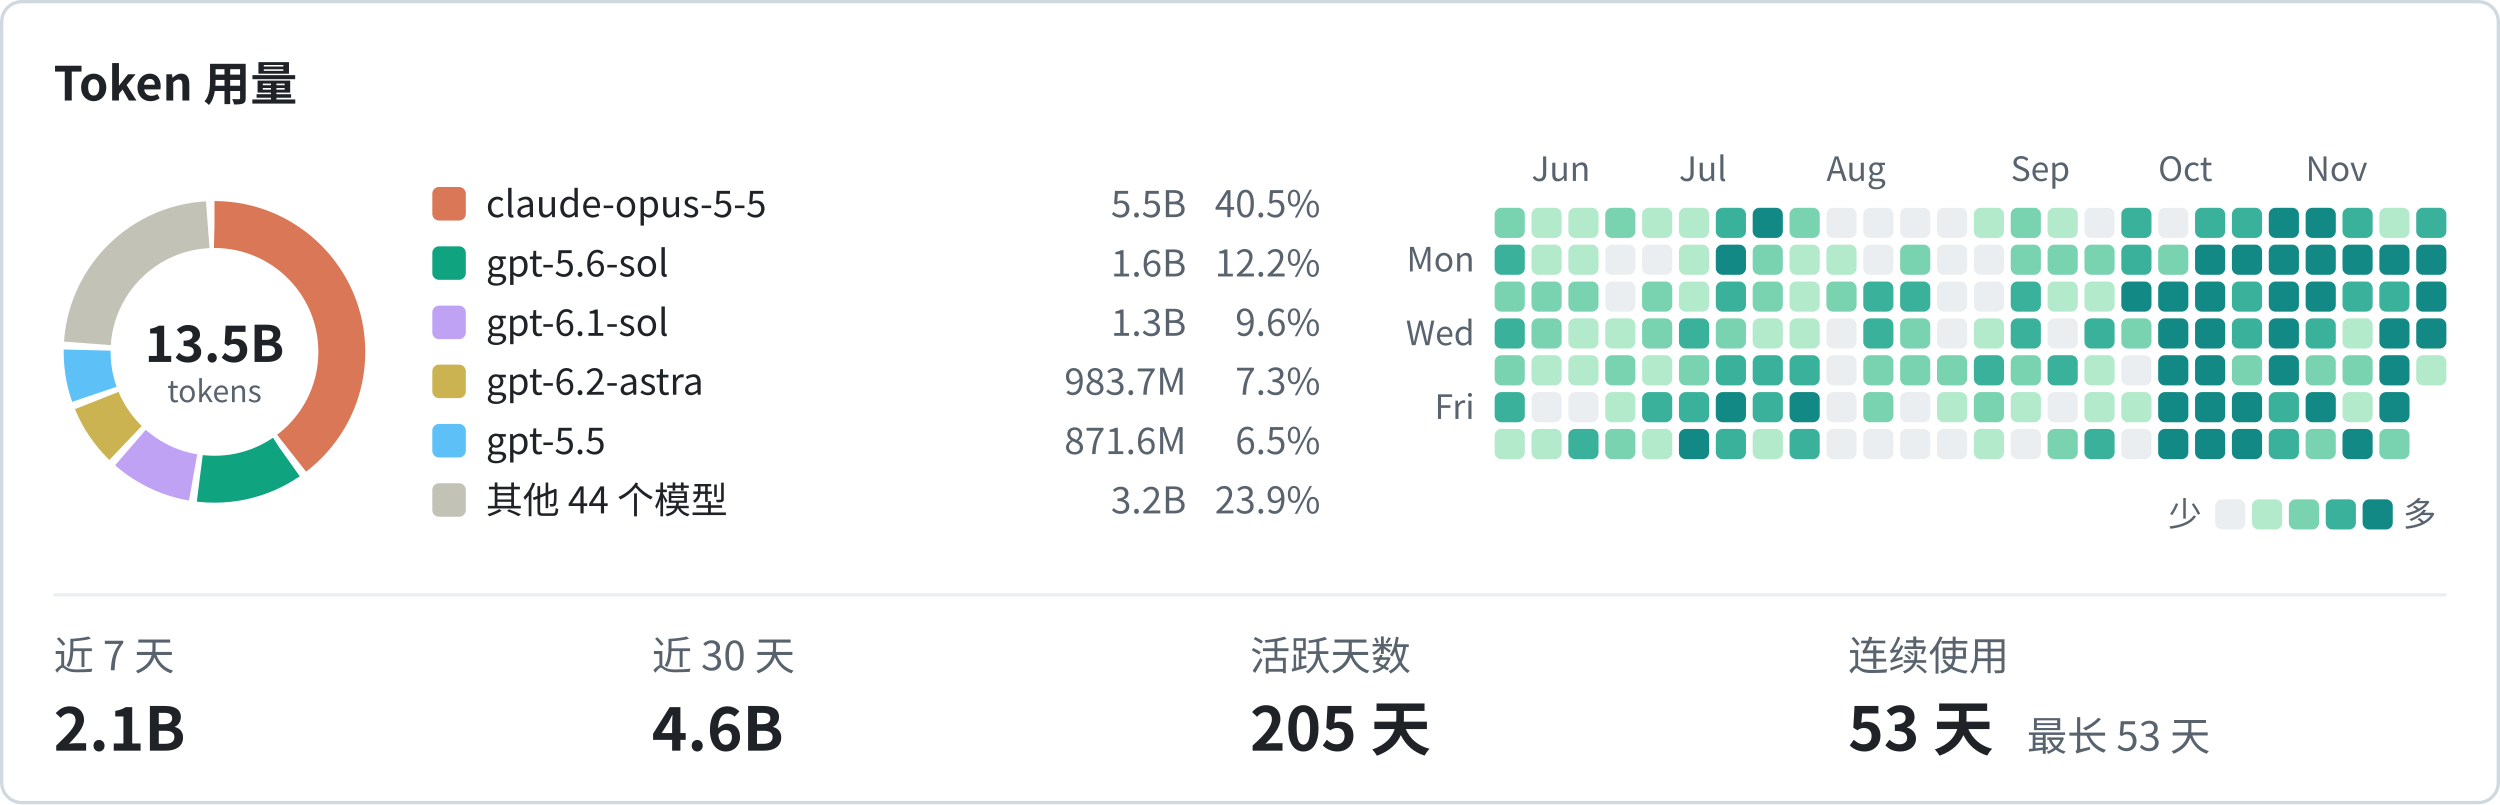
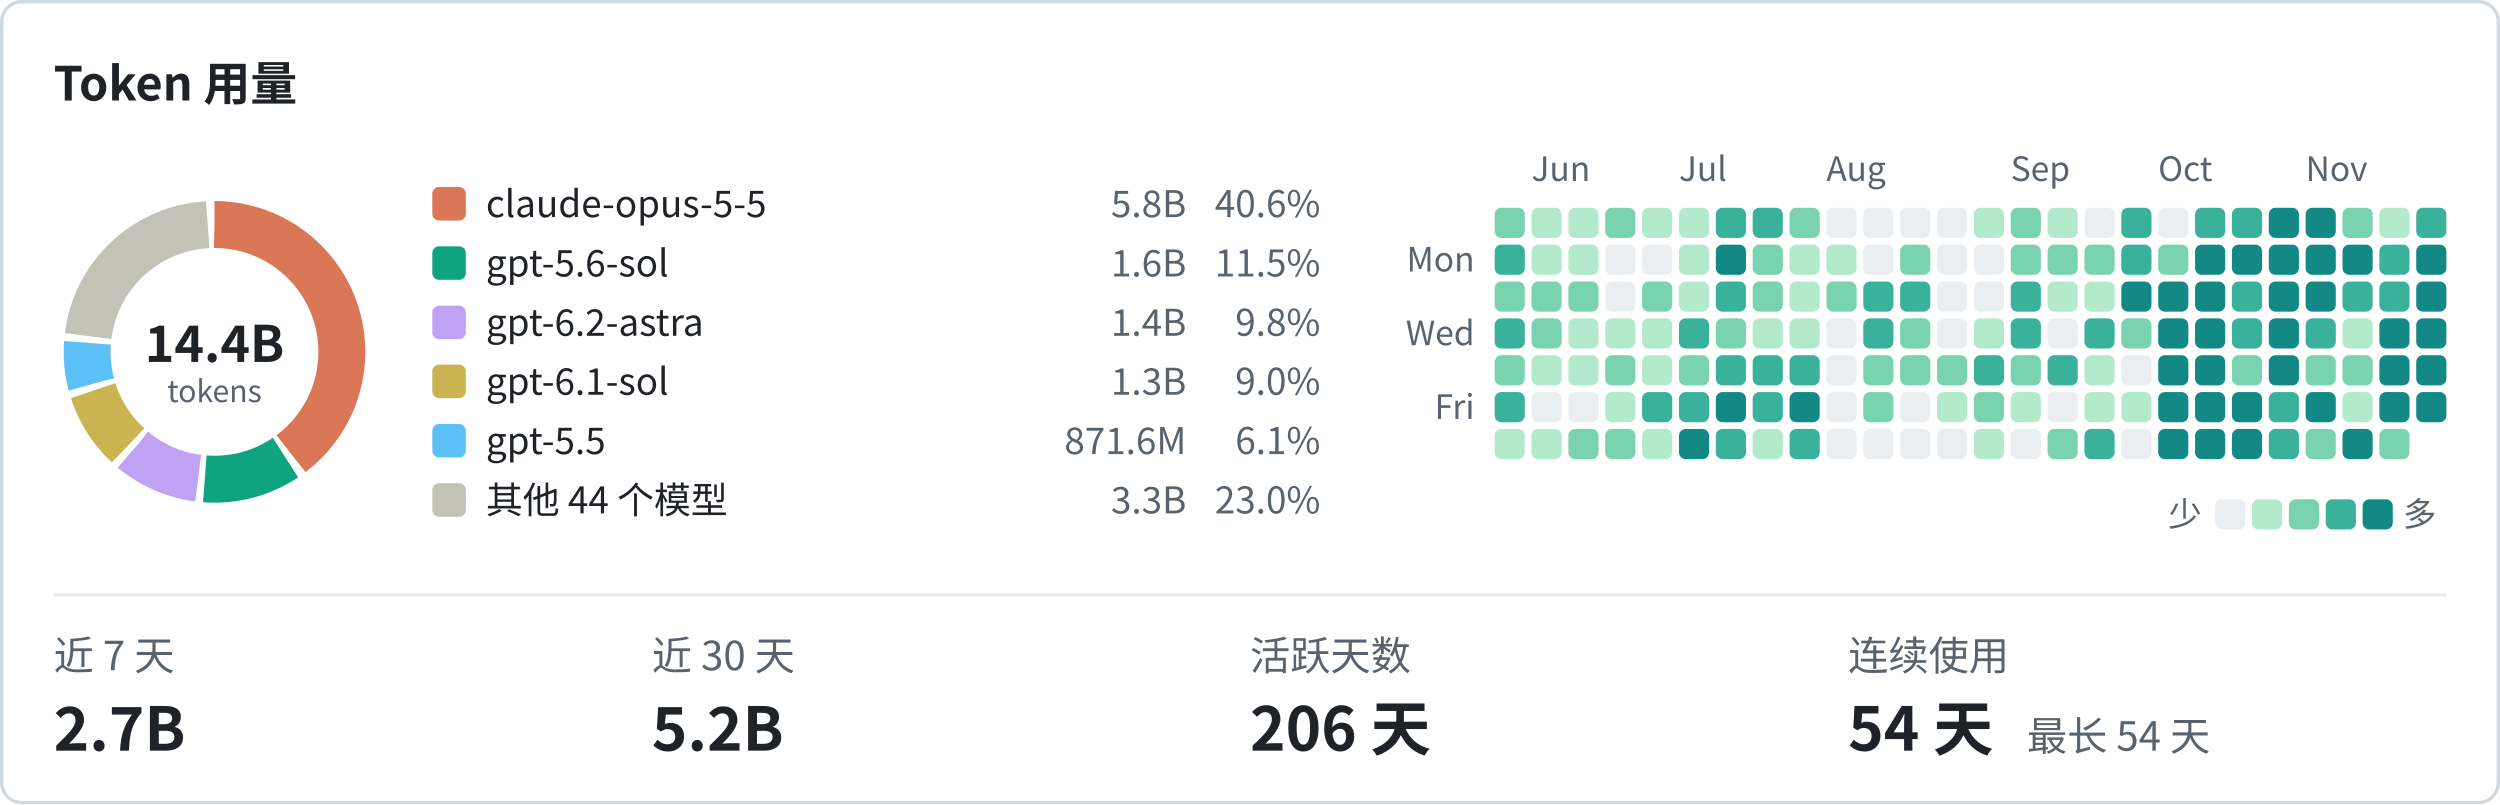
<svg xmlns="http://www.w3.org/2000/svg" width="746" height="240" viewBox="0 0 746 240" font-family="system-ui, -apple-system, 'Segoe UI', 'PingFang SC', 'Microsoft YaHei', 'Noto Sans CJK SC', sans-serif">
  <rect x="0.5" y="0.5" width="745" height="239" rx="6" fill="none" stroke="#d1d9e0" />
  <text x="16" y="30" font-size="14" font-weight="600" fill="#1f2328">Token 用量</text>
  <text x="457" y="54" font-size="10" fill="#59636e">Jun</text>
  <text x="501" y="54" font-size="10" fill="#59636e">Jul</text>
  <text x="545" y="54" font-size="10" fill="#59636e">Aug</text>
  <text x="600" y="54" font-size="10" fill="#59636e">Sep</text>
  <text x="644" y="54" font-size="10" fill="#59636e">Oct</text>
  <text x="688" y="54" font-size="10" fill="#59636e">Nov</text>
  <text x="440" y="81" font-size="10" text-anchor="end" fill="#59636e">Mon</text>
  <text x="440" y="103" font-size="10" text-anchor="end" fill="#59636e">Wed</text>
  <text x="440" y="125" font-size="10" text-anchor="end" fill="#59636e">Fri</text>
  <rect x="446" y="62" width="9" height="9" rx="2" fill="#7ad3b0" />
  <rect x="446" y="73" width="9" height="9" rx="2" fill="#3ab19b" />
  <rect x="446" y="84" width="9" height="9" rx="2" fill="#7ad3b0" />
  <rect x="446" y="95" width="9" height="9" rx="2" fill="#3ab19b" />
  <rect x="446" y="106" width="9" height="9" rx="2" fill="#7ad3b0" />
  <rect x="446" y="117" width="9" height="9" rx="2" fill="#3ab19b" />
  <rect x="446" y="128" width="9" height="9" rx="2" fill="#b3eacb" />
  <rect x="457" y="62" width="9" height="9" rx="2" fill="#b3eacb" />
  <rect x="457" y="73" width="9" height="9" rx="2" fill="#b3eacb" />
  <rect x="457" y="84" width="9" height="9" rx="2" fill="#7ad3b0" />
  <rect x="457" y="95" width="9" height="9" rx="2" fill="#7ad3b0" />
  <rect x="457" y="106" width="9" height="9" rx="2" fill="#b3eacb" />
  <rect x="457" y="117" width="9" height="9" rx="2" fill="#ebeef0" />
  <rect x="457" y="128" width="9" height="9" rx="2" fill="#b3eacb" />
  <rect x="468" y="62" width="9" height="9" rx="2" fill="#b3eacb" />
  <rect x="468" y="73" width="9" height="9" rx="2" fill="#b3eacb" />
  <rect x="468" y="84" width="9" height="9" rx="2" fill="#7ad3b0" />
  <rect x="468" y="95" width="9" height="9" rx="2" fill="#b3eacb" />
  <rect x="468" y="106" width="9" height="9" rx="2" fill="#b3eacb" />
  <rect x="468" y="117" width="9" height="9" rx="2" fill="#ebeef0" />
-   <rect x="468" y="128" width="9" height="9" rx="2" fill="#3ab19b" />
+   <rect x="468" y="128" width="9" height="9" rx="2" fill="#7ad3b0" />
  <rect x="479" y="62" width="9" height="9" rx="2" fill="#7ad3b0" />
  <rect x="479" y="73" width="9" height="9" rx="2" fill="#ebeef0" />
  <rect x="479" y="84" width="9" height="9" rx="2" fill="#ebeef0" />
  <rect x="479" y="95" width="9" height="9" rx="2" fill="#b3eacb" />
  <rect x="479" y="106" width="9" height="9" rx="2" fill="#7ad3b0" />
  <rect x="479" y="117" width="9" height="9" rx="2" fill="#b3eacb" />
  <rect x="479" y="128" width="9" height="9" rx="2" fill="#7ad3b0" />
  <rect x="490" y="62" width="9" height="9" rx="2" fill="#b3eacb" />
  <rect x="490" y="73" width="9" height="9" rx="2" fill="#ebeef0" />
  <rect x="490" y="84" width="9" height="9" rx="2" fill="#7ad3b0" />
-   <rect x="490" y="95" width="9" height="9" rx="2" fill="#7ad3b0" />
+   <rect x="490" y="95" width="9" height="9" rx="2" fill="#b3eacb" />
  <rect x="490" y="106" width="9" height="9" rx="2" fill="#b3eacb" />
  <rect x="490" y="117" width="9" height="9" rx="2" fill="#3ab19b" />
  <rect x="490" y="128" width="9" height="9" rx="2" fill="#b3eacb" />
  <rect x="501" y="62" width="9" height="9" rx="2" fill="#b3eacb" />
  <rect x="501" y="73" width="9" height="9" rx="2" fill="#b3eacb" />
  <rect x="501" y="84" width="9" height="9" rx="2" fill="#b3eacb" />
  <rect x="501" y="95" width="9" height="9" rx="2" fill="#3ab19b" />
  <rect x="501" y="106" width="9" height="9" rx="2" fill="#7ad3b0" />
  <rect x="501" y="117" width="9" height="9" rx="2" fill="#3ab19b" />
  <rect x="501" y="128" width="9" height="9" rx="2" fill="#128984" />
  <rect x="512" y="62" width="9" height="9" rx="2" fill="#3ab19b" />
  <rect x="512" y="73" width="9" height="9" rx="2" fill="#128984" />
  <rect x="512" y="84" width="9" height="9" rx="2" fill="#3ab19b" />
  <rect x="512" y="95" width="9" height="9" rx="2" fill="#7ad3b0" />
  <rect x="512" y="106" width="9" height="9" rx="2" fill="#3ab19b" />
  <rect x="512" y="117" width="9" height="9" rx="2" fill="#128984" />
  <rect x="512" y="128" width="9" height="9" rx="2" fill="#3ab19b" />
-   <rect x="523" y="62" width="9" height="9" rx="2" fill="#128984" />
+   <rect x="523" y="62" width="9" height="9" rx="2" fill="#3ab19b" />
  <rect x="523" y="73" width="9" height="9" rx="2" fill="#7ad3b0" />
  <rect x="523" y="84" width="9" height="9" rx="2" fill="#7ad3b0" />
  <rect x="523" y="95" width="9" height="9" rx="2" fill="#b3eacb" />
  <rect x="523" y="106" width="9" height="9" rx="2" fill="#3ab19b" />
  <rect x="523" y="117" width="9" height="9" rx="2" fill="#3ab19b" />
  <rect x="523" y="128" width="9" height="9" rx="2" fill="#b3eacb" />
  <rect x="534" y="62" width="9" height="9" rx="2" fill="#7ad3b0" />
  <rect x="534" y="73" width="9" height="9" rx="2" fill="#b3eacb" />
  <rect x="534" y="84" width="9" height="9" rx="2" fill="#b3eacb" />
  <rect x="534" y="95" width="9" height="9" rx="2" fill="#b3eacb" />
  <rect x="534" y="106" width="9" height="9" rx="2" fill="#3ab19b" />
  <rect x="534" y="117" width="9" height="9" rx="2" fill="#128984" />
  <rect x="534" y="128" width="9" height="9" rx="2" fill="#3ab19b" />
  <rect x="545" y="62" width="9" height="9" rx="2" fill="#ebeef0" />
  <rect x="545" y="73" width="9" height="9" rx="2" fill="#b3eacb" />
  <rect x="545" y="84" width="9" height="9" rx="2" fill="#7ad3b0" />
  <rect x="545" y="95" width="9" height="9" rx="2" fill="#ebeef0" />
  <rect x="545" y="106" width="9" height="9" rx="2" fill="#ebeef0" />
  <rect x="545" y="117" width="9" height="9" rx="2" fill="#ebeef0" />
  <rect x="545" y="128" width="9" height="9" rx="2" fill="#ebeef0" />
  <rect x="556" y="62" width="9" height="9" rx="2" fill="#ebeef0" />
  <rect x="556" y="73" width="9" height="9" rx="2" fill="#ebeef0" />
  <rect x="556" y="84" width="9" height="9" rx="2" fill="#3ab19b" />
  <rect x="556" y="95" width="9" height="9" rx="2" fill="#3ab19b" />
  <rect x="556" y="106" width="9" height="9" rx="2" fill="#7ad3b0" />
  <rect x="556" y="117" width="9" height="9" rx="2" fill="#7ad3b0" />
  <rect x="556" y="128" width="9" height="9" rx="2" fill="#ebeef0" />
  <rect x="567" y="62" width="9" height="9" rx="2" fill="#ebeef0" />
  <rect x="567" y="73" width="9" height="9" rx="2" fill="#7ad3b0" />
  <rect x="567" y="84" width="9" height="9" rx="2" fill="#3ab19b" />
  <rect x="567" y="95" width="9" height="9" rx="2" fill="#7ad3b0" />
  <rect x="567" y="106" width="9" height="9" rx="2" fill="#7ad3b0" />
  <rect x="567" y="117" width="9" height="9" rx="2" fill="#ebeef0" />
  <rect x="567" y="128" width="9" height="9" rx="2" fill="#ebeef0" />
  <rect x="578" y="62" width="9" height="9" rx="2" fill="#ebeef0" />
  <rect x="578" y="73" width="9" height="9" rx="2" fill="#ebeef0" />
  <rect x="578" y="84" width="9" height="9" rx="2" fill="#ebeef0" />
  <rect x="578" y="95" width="9" height="9" rx="2" fill="#ebeef0" />
  <rect x="578" y="106" width="9" height="9" rx="2" fill="#7ad3b0" />
  <rect x="578" y="117" width="9" height="9" rx="2" fill="#b3eacb" />
  <rect x="578" y="128" width="9" height="9" rx="2" fill="#ebeef0" />
  <rect x="589" y="62" width="9" height="9" rx="2" fill="#b3eacb" />
  <rect x="589" y="73" width="9" height="9" rx="2" fill="#ebeef0" />
  <rect x="589" y="84" width="9" height="9" rx="2" fill="#ebeef0" />
  <rect x="589" y="95" width="9" height="9" rx="2" fill="#b3eacb" />
  <rect x="589" y="106" width="9" height="9" rx="2" fill="#3ab19b" />
  <rect x="589" y="117" width="9" height="9" rx="2" fill="#7ad3b0" />
  <rect x="589" y="128" width="9" height="9" rx="2" fill="#b3eacb" />
  <rect x="600" y="62" width="9" height="9" rx="2" fill="#7ad3b0" />
  <rect x="600" y="73" width="9" height="9" rx="2" fill="#7ad3b0" />
  <rect x="600" y="84" width="9" height="9" rx="2" fill="#3ab19b" />
  <rect x="600" y="95" width="9" height="9" rx="2" fill="#3ab19b" />
  <rect x="600" y="106" width="9" height="9" rx="2" fill="#7ad3b0" />
  <rect x="600" y="117" width="9" height="9" rx="2" fill="#b3eacb" />
  <rect x="600" y="128" width="9" height="9" rx="2" fill="#ebeef0" />
  <rect x="611" y="62" width="9" height="9" rx="2" fill="#b3eacb" />
  <rect x="611" y="73" width="9" height="9" rx="2" fill="#7ad3b0" />
  <rect x="611" y="84" width="9" height="9" rx="2" fill="#b3eacb" />
  <rect x="611" y="95" width="9" height="9" rx="2" fill="#ebeef0" />
  <rect x="611" y="106" width="9" height="9" rx="2" fill="#3ab19b" />
  <rect x="611" y="117" width="9" height="9" rx="2" fill="#ebeef0" />
  <rect x="611" y="128" width="9" height="9" rx="2" fill="#7ad3b0" />
  <rect x="622" y="62" width="9" height="9" rx="2" fill="#ebeef0" />
  <rect x="622" y="73" width="9" height="9" rx="2" fill="#7ad3b0" />
  <rect x="622" y="84" width="9" height="9" rx="2" fill="#b3eacb" />
  <rect x="622" y="95" width="9" height="9" rx="2" fill="#3ab19b" />
  <rect x="622" y="106" width="9" height="9" rx="2" fill="#b3eacb" />
  <rect x="622" y="117" width="9" height="9" rx="2" fill="#b3eacb" />
  <rect x="622" y="128" width="9" height="9" rx="2" fill="#3ab19b" />
  <rect x="633" y="62" width="9" height="9" rx="2" fill="#3ab19b" />
  <rect x="633" y="73" width="9" height="9" rx="2" fill="#3ab19b" />
  <rect x="633" y="84" width="9" height="9" rx="2" fill="#128984" />
  <rect x="633" y="95" width="9" height="9" rx="2" fill="#7ad3b0" />
  <rect x="633" y="106" width="9" height="9" rx="2" fill="#ebeef0" />
  <rect x="633" y="117" width="9" height="9" rx="2" fill="#b3eacb" />
  <rect x="633" y="128" width="9" height="9" rx="2" fill="#ebeef0" />
  <rect x="644" y="62" width="9" height="9" rx="2" fill="#ebeef0" />
  <rect x="644" y="73" width="9" height="9" rx="2" fill="#7ad3b0" />
  <rect x="644" y="84" width="9" height="9" rx="2" fill="#128984" />
  <rect x="644" y="95" width="9" height="9" rx="2" fill="#128984" />
  <rect x="644" y="106" width="9" height="9" rx="2" fill="#128984" />
  <rect x="644" y="117" width="9" height="9" rx="2" fill="#128984" />
  <rect x="644" y="128" width="9" height="9" rx="2" fill="#128984" />
  <rect x="655" y="62" width="9" height="9" rx="2" fill="#3ab19b" />
  <rect x="655" y="73" width="9" height="9" rx="2" fill="#128984" />
  <rect x="655" y="84" width="9" height="9" rx="2" fill="#128984" />
  <rect x="655" y="95" width="9" height="9" rx="2" fill="#128984" />
  <rect x="655" y="106" width="9" height="9" rx="2" fill="#128984" />
  <rect x="655" y="117" width="9" height="9" rx="2" fill="#128984" />
  <rect x="655" y="128" width="9" height="9" rx="2" fill="#128984" />
  <rect x="666" y="62" width="9" height="9" rx="2" fill="#3ab19b" />
  <rect x="666" y="73" width="9" height="9" rx="2" fill="#128984" />
  <rect x="666" y="84" width="9" height="9" rx="2" fill="#3ab19b" />
  <rect x="666" y="95" width="9" height="9" rx="2" fill="#3ab19b" />
  <rect x="666" y="106" width="9" height="9" rx="2" fill="#7ad3b0" />
  <rect x="666" y="117" width="9" height="9" rx="2" fill="#128984" />
  <rect x="666" y="128" width="9" height="9" rx="2" fill="#128984" />
  <rect x="677" y="62" width="9" height="9" rx="2" fill="#128984" />
  <rect x="677" y="73" width="9" height="9" rx="2" fill="#128984" />
  <rect x="677" y="84" width="9" height="9" rx="2" fill="#128984" />
  <rect x="677" y="95" width="9" height="9" rx="2" fill="#128984" />
  <rect x="677" y="106" width="9" height="9" rx="2" fill="#128984" />
  <rect x="677" y="117" width="9" height="9" rx="2" fill="#3ab19b" />
  <rect x="677" y="128" width="9" height="9" rx="2" fill="#3ab19b" />
  <rect x="688" y="62" width="9" height="9" rx="2" fill="#128984" />
  <rect x="688" y="73" width="9" height="9" rx="2" fill="#128984" />
  <rect x="688" y="84" width="9" height="9" rx="2" fill="#128984" />
  <rect x="688" y="95" width="9" height="9" rx="2" fill="#3ab19b" />
  <rect x="688" y="106" width="9" height="9" rx="2" fill="#7ad3b0" />
  <rect x="688" y="117" width="9" height="9" rx="2" fill="#128984" />
  <rect x="688" y="128" width="9" height="9" rx="2" fill="#7ad3b0" />
-   <rect x="699" y="62" width="9" height="9" rx="2" fill="#3ab19b" />
+   <rect x="699" y="62" width="9" height="9" rx="2" fill="#7ad3b0" />
  <rect x="699" y="73" width="9" height="9" rx="2" fill="#128984" />
  <rect x="699" y="84" width="9" height="9" rx="2" fill="#3ab19b" />
  <rect x="699" y="95" width="9" height="9" rx="2" fill="#b3eacb" />
  <rect x="699" y="106" width="9" height="9" rx="2" fill="#7ad3b0" />
  <rect x="699" y="117" width="9" height="9" rx="2" fill="#b3eacb" />
  <rect x="699" y="128" width="9" height="9" rx="2" fill="#128984" />
  <rect x="710" y="62" width="9" height="9" rx="2" fill="#b3eacb" />
-   <rect x="710" y="73" width="9" height="9" rx="2" fill="#128984" />
+   <rect x="710" y="73" width="9" height="9" rx="2" fill="#3ab19b" />
  <rect x="710" y="84" width="9" height="9" rx="2" fill="#3ab19b" />
  <rect x="710" y="95" width="9" height="9" rx="2" fill="#128984" />
  <rect x="710" y="106" width="9" height="9" rx="2" fill="#128984" />
  <rect x="710" y="117" width="9" height="9" rx="2" fill="#128984" />
  <rect x="710" y="128" width="9" height="9" rx="2" fill="#7ad3b0" />
  <rect x="721" y="62" width="9" height="9" rx="2" fill="#3ab19b" />
  <rect x="721" y="73" width="9" height="9" rx="2" fill="#128984" />
  <rect x="721" y="84" width="9" height="9" rx="2" fill="#128984" />
  <rect x="721" y="95" width="9" height="9" rx="2" fill="#128984" />
-   <rect x="721" y="106" width="9" height="9" rx="2" fill="#b3eacb" />
+   <rect x="721" y="106" width="9" height="9" rx="2" fill="#128984" />
+   <rect x="721" y="117" width="9" height="9" rx="2" fill="#128984" />
  <text x="657" y="157" font-size="10" text-anchor="end" fill="#59636e">少</text>
  <rect x="661" y="149" width="9" height="9" rx="2" fill="#ebeef0" />
  <rect x="672" y="149" width="9" height="9" rx="2" fill="#b3eacb" />
  <rect x="683" y="149" width="9" height="9" rx="2" fill="#7ad3b0" />
  <rect x="694" y="149" width="9" height="9" rx="2" fill="#3ab19b" />
  <rect x="705" y="149" width="9" height="9" rx="2" fill="#128984" />
  <text x="717" y="157" font-size="10" fill="#59636e">多</text>
-   <circle cx="64" cy="105.0" r="38" fill="none" stroke="#d97757" stroke-width="14" stroke-dasharray="94.66 238.76" stroke-dashoffset="-0.00" transform="rotate(-90 64 105.0)" />
-   <circle cx="64" cy="105.0" r="38" fill="none" stroke="#10a37f" stroke-width="14" stroke-dasharray="27.12 238.76" stroke-dashoffset="-96.66" transform="rotate(-90 64 105.0)" />
-   <circle cx="64" cy="105.0" r="38" fill="none" stroke="#c0a2f5" stroke-width="14" stroke-dasharray="20.98 238.76" stroke-dashoffset="-125.79" transform="rotate(-90 64 105.0)" />
-   <circle cx="64" cy="105.0" r="38" fill="none" stroke="#ccb352" stroke-width="14" stroke-dasharray="15.41 238.76" stroke-dashoffset="-148.77" transform="rotate(-90 64 105.0)" />
-   <circle cx="64" cy="105.0" r="38" fill="none" stroke="#5dc0f6" stroke-width="14" stroke-dasharray="13.43 238.76" stroke-dashoffset="-166.18" transform="rotate(-90 64 105.0)" />
-   <circle cx="64" cy="105.0" r="38" fill="none" stroke="#c3c2b7" stroke-width="14" stroke-dasharray="55.15 238.76" stroke-dashoffset="-181.61" transform="rotate(-90 64 105.0)" />
-   <text x="64" y="108.0" font-size="15" font-weight="600" text-anchor="middle" fill="#1f2328">13.5B</text>
+   <circle cx="64" cy="105.0" r="38" fill="none" stroke="#d97757" stroke-width="14" stroke-dasharray="94.90 238.76" stroke-dashoffset="-0.00" transform="rotate(-90 64 105.0)" />
+   <circle cx="64" cy="105.0" r="38" fill="none" stroke="#10a37f" stroke-width="14" stroke-dasharray="25.36 238.76" stroke-dashoffset="-96.90" transform="rotate(-90 64 105.0)" />
+   <circle cx="64" cy="105.0" r="38" fill="none" stroke="#c0a2f5" stroke-width="14" stroke-dasharray="21.46 238.76" stroke-dashoffset="-124.25" transform="rotate(-90 64 105.0)" />
+   <circle cx="64" cy="105.0" r="38" fill="none" stroke="#ccb352" stroke-width="14" stroke-dasharray="19.59 238.76" stroke-dashoffset="-147.72" transform="rotate(-90 64 105.0)" />
+   <circle cx="64" cy="105.0" r="38" fill="none" stroke="#5dc0f6" stroke-width="14" stroke-dasharray="12.49 238.76" stroke-dashoffset="-169.30" transform="rotate(-90 64 105.0)" />
+   <circle cx="64" cy="105.0" r="38" fill="none" stroke="#c3c2b7" stroke-width="14" stroke-dasharray="52.96 238.76" stroke-dashoffset="-183.80" transform="rotate(-90 64 105.0)" />
+   <text x="64" y="108.0" font-size="15" font-weight="600" text-anchor="middle" fill="#1f2328">14.4B</text>
  <text x="64" y="120.0" font-size="9" text-anchor="middle" fill="#59636e">tokens</text>
  <rect x="129" y="55.8" width="10" height="10" rx="2" fill="#d97757" />
  <text x="145" y="64.8" font-size="11" fill="#1f2328">claude-opus-5-5</text>
-   <text x="354" y="64.8" font-size="11" text-anchor="end" fill="#59636e">5.5B</text>
-   <text x="394" y="64.8" font-size="11" text-anchor="end" fill="#59636e">40.5%</text>
+   <text x="354" y="64.8" font-size="11" text-anchor="end" fill="#59636e">5.8B</text>
+   <text x="394" y="64.8" font-size="11" text-anchor="end" fill="#59636e">40.6%</text>
  <rect x="129" y="73.5" width="10" height="10" rx="2" fill="#10a37f" />
  <text x="145" y="82.5" font-size="11" fill="#1f2328">gpt-5.6-sol</text>
  <text x="354" y="82.5" font-size="11" text-anchor="end" fill="#59636e">1.6B</text>
-   <text x="394" y="82.5" font-size="11" text-anchor="end" fill="#59636e">12.2%</text>
+   <text x="394" y="82.5" font-size="11" text-anchor="end" fill="#59636e">11.5%</text>
  <rect x="129" y="91.2" width="10" height="10" rx="2" fill="#c0a2f5" />
-   <text x="145" y="100.2" font-size="11" fill="#1f2328">gpt-6.1-sol</text>
-   <text x="354" y="100.2" font-size="11" text-anchor="end" fill="#59636e">1.3B</text>
-   <text x="394" y="100.2" font-size="11" text-anchor="end" fill="#59636e">9.6%</text>
+   <text x="145" y="100.2" font-size="11" fill="#1f2328">gpt-6.2-astra</text>
+   <text x="354" y="100.2" font-size="11" text-anchor="end" fill="#59636e">1.4B</text>
+   <text x="394" y="100.2" font-size="11" text-anchor="end" fill="#59636e">9.8%</text>
  <rect x="129" y="108.8" width="10" height="10" rx="2" fill="#ccb352" />
-   <text x="145" y="117.8" font-size="11" fill="#1f2328">gpt-6.2-astra</text>
-   <text x="354" y="117.8" font-size="11" text-anchor="end" fill="#59636e">983.7M</text>
-   <text x="394" y="117.8" font-size="11" text-anchor="end" fill="#59636e">7.3%</text>
+   <text x="145" y="117.8" font-size="11" fill="#1f2328">gpt-6.1-sol</text>
+   <text x="354" y="117.8" font-size="11" text-anchor="end" fill="#59636e">1.3B</text>
+   <text x="394" y="117.8" font-size="11" text-anchor="end" fill="#59636e">9.0%</text>
  <rect x="129" y="126.5" width="10" height="10" rx="2" fill="#5dc0f6" />
  <text x="145" y="135.5" font-size="11" fill="#1f2328">gpt-5.5</text>
  <text x="354" y="135.5" font-size="11" text-anchor="end" fill="#59636e">871.6M</text>
-   <text x="394" y="135.5" font-size="11" text-anchor="end" fill="#59636e">6.5%</text>
+   <text x="394" y="135.5" font-size="11" text-anchor="end" fill="#59636e">6.1%</text>
  <rect x="129" y="144.2" width="10" height="10" rx="2" fill="#c3c2b7" />
  <text x="145" y="153.2" font-size="11" fill="#1f2328">其他 44 个模型</text>
-   <text x="354" y="153.2" font-size="11" text-anchor="end" fill="#59636e">3.2B</text>
-   <text x="394" y="153.2" font-size="11" text-anchor="end" fill="#59636e">23.9%</text>
+   <text x="354" y="153.2" font-size="11" text-anchor="end" fill="#59636e">3.3B</text>
+   <text x="394" y="153.2" font-size="11" text-anchor="end" fill="#59636e">23.0%</text>
  <line x1="16" y1="177.5" x2="730" y2="177.5" stroke="#ebeef0" stroke-width="1" />
  <text x="16.0" y="200" font-size="12" fill="#59636e">近 7 天</text>
-   <text x="16.0" y="224" font-size="18" font-weight="600" fill="#1f2328">2.1B</text>
+   <text x="16.0" y="224" font-size="18" font-weight="600" fill="#1f2328">2.7B</text>
  <text x="194.5" y="200" font-size="12" fill="#59636e">近 30 天</text>
-   <text x="194.5" y="224" font-size="18" font-weight="600" fill="#1f2328">4.6B</text>
+   <text x="194.5" y="224" font-size="18" font-weight="600" fill="#1f2328">5.2B</text>
  <text x="373.0" y="200" font-size="12" fill="#59636e">活跃天数</text>
-   <text x="373.0" y="224" font-size="18" font-weight="600" fill="#1f2328">205 天</text>
+   <text x="373.0" y="224" font-size="18" font-weight="600" fill="#1f2328">206 天</text>
  <text x="551.5" y="200" font-size="12" fill="#59636e">连续使用</text>
-   <text x="551.5" y="224" font-size="18" font-weight="600" fill="#1f2328">53 天<tspan dx="10" font-size="12" font-weight="400" fill="#59636e">最长 53 天</tspan>
+   <text x="551.5" y="224" font-size="18" font-weight="600" fill="#1f2328">54 天<tspan dx="10" font-size="12" font-weight="400" fill="#59636e">最长 54 天</tspan>
  </text>
</svg>
